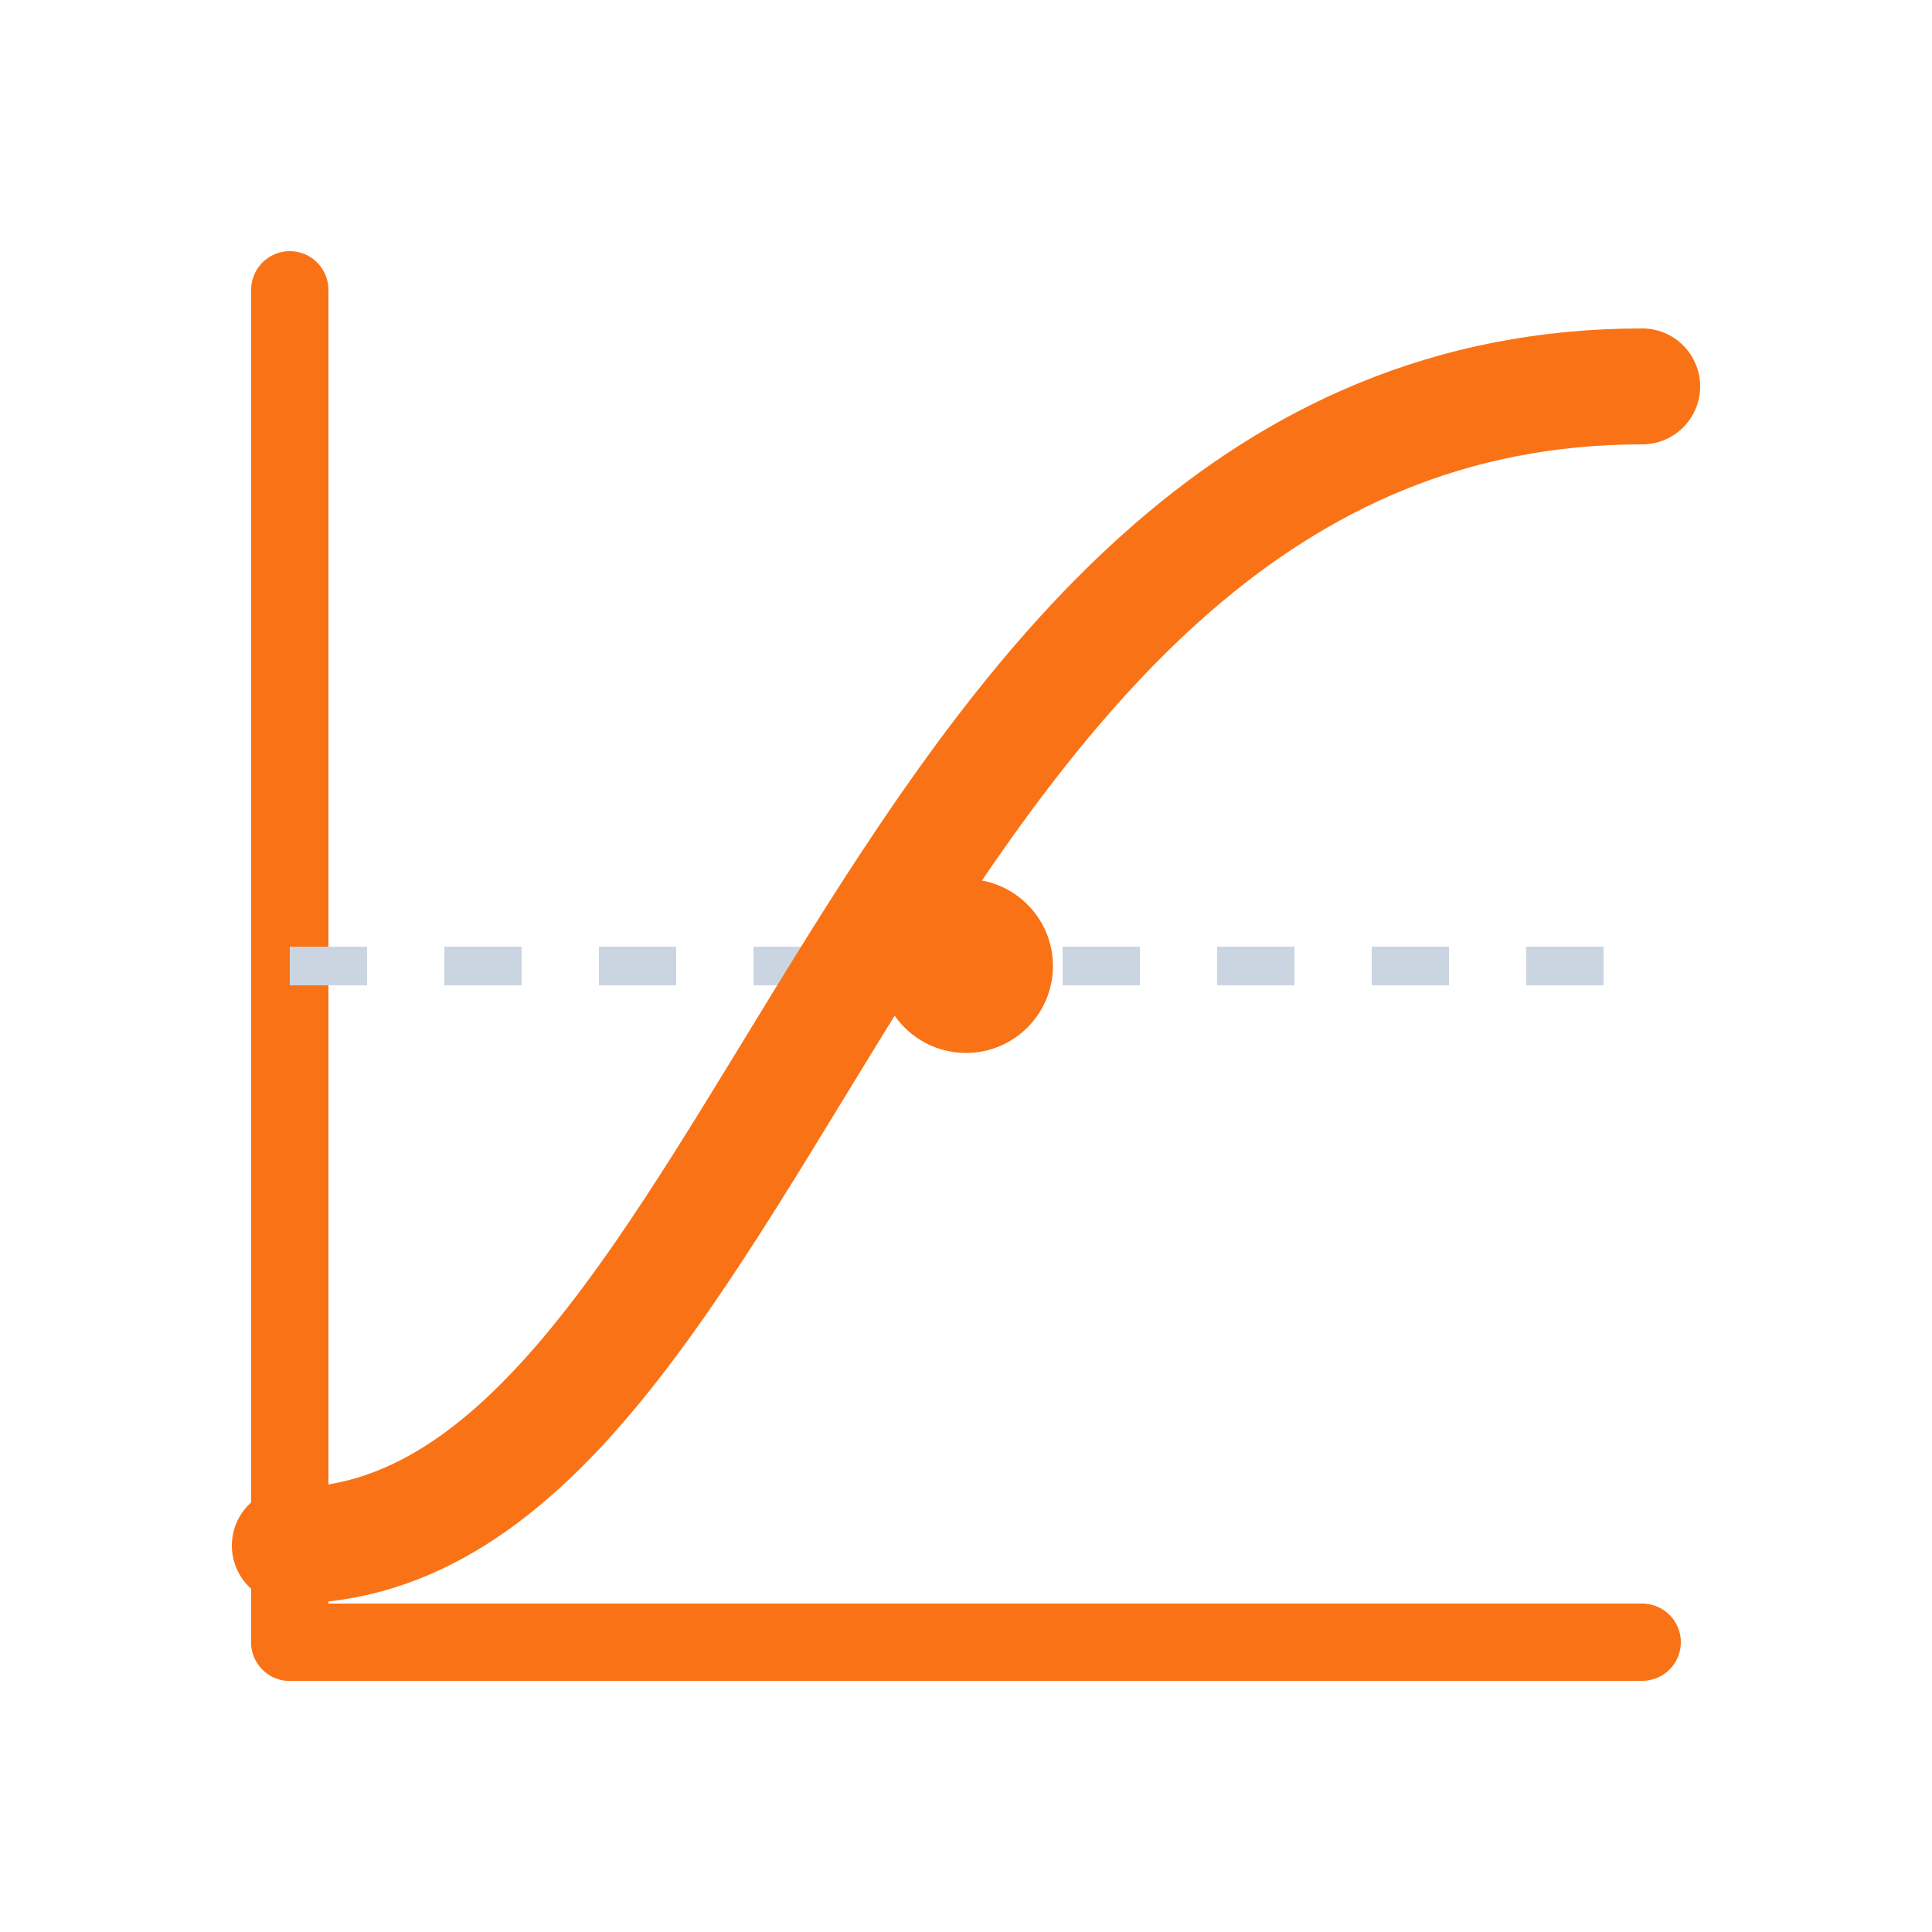
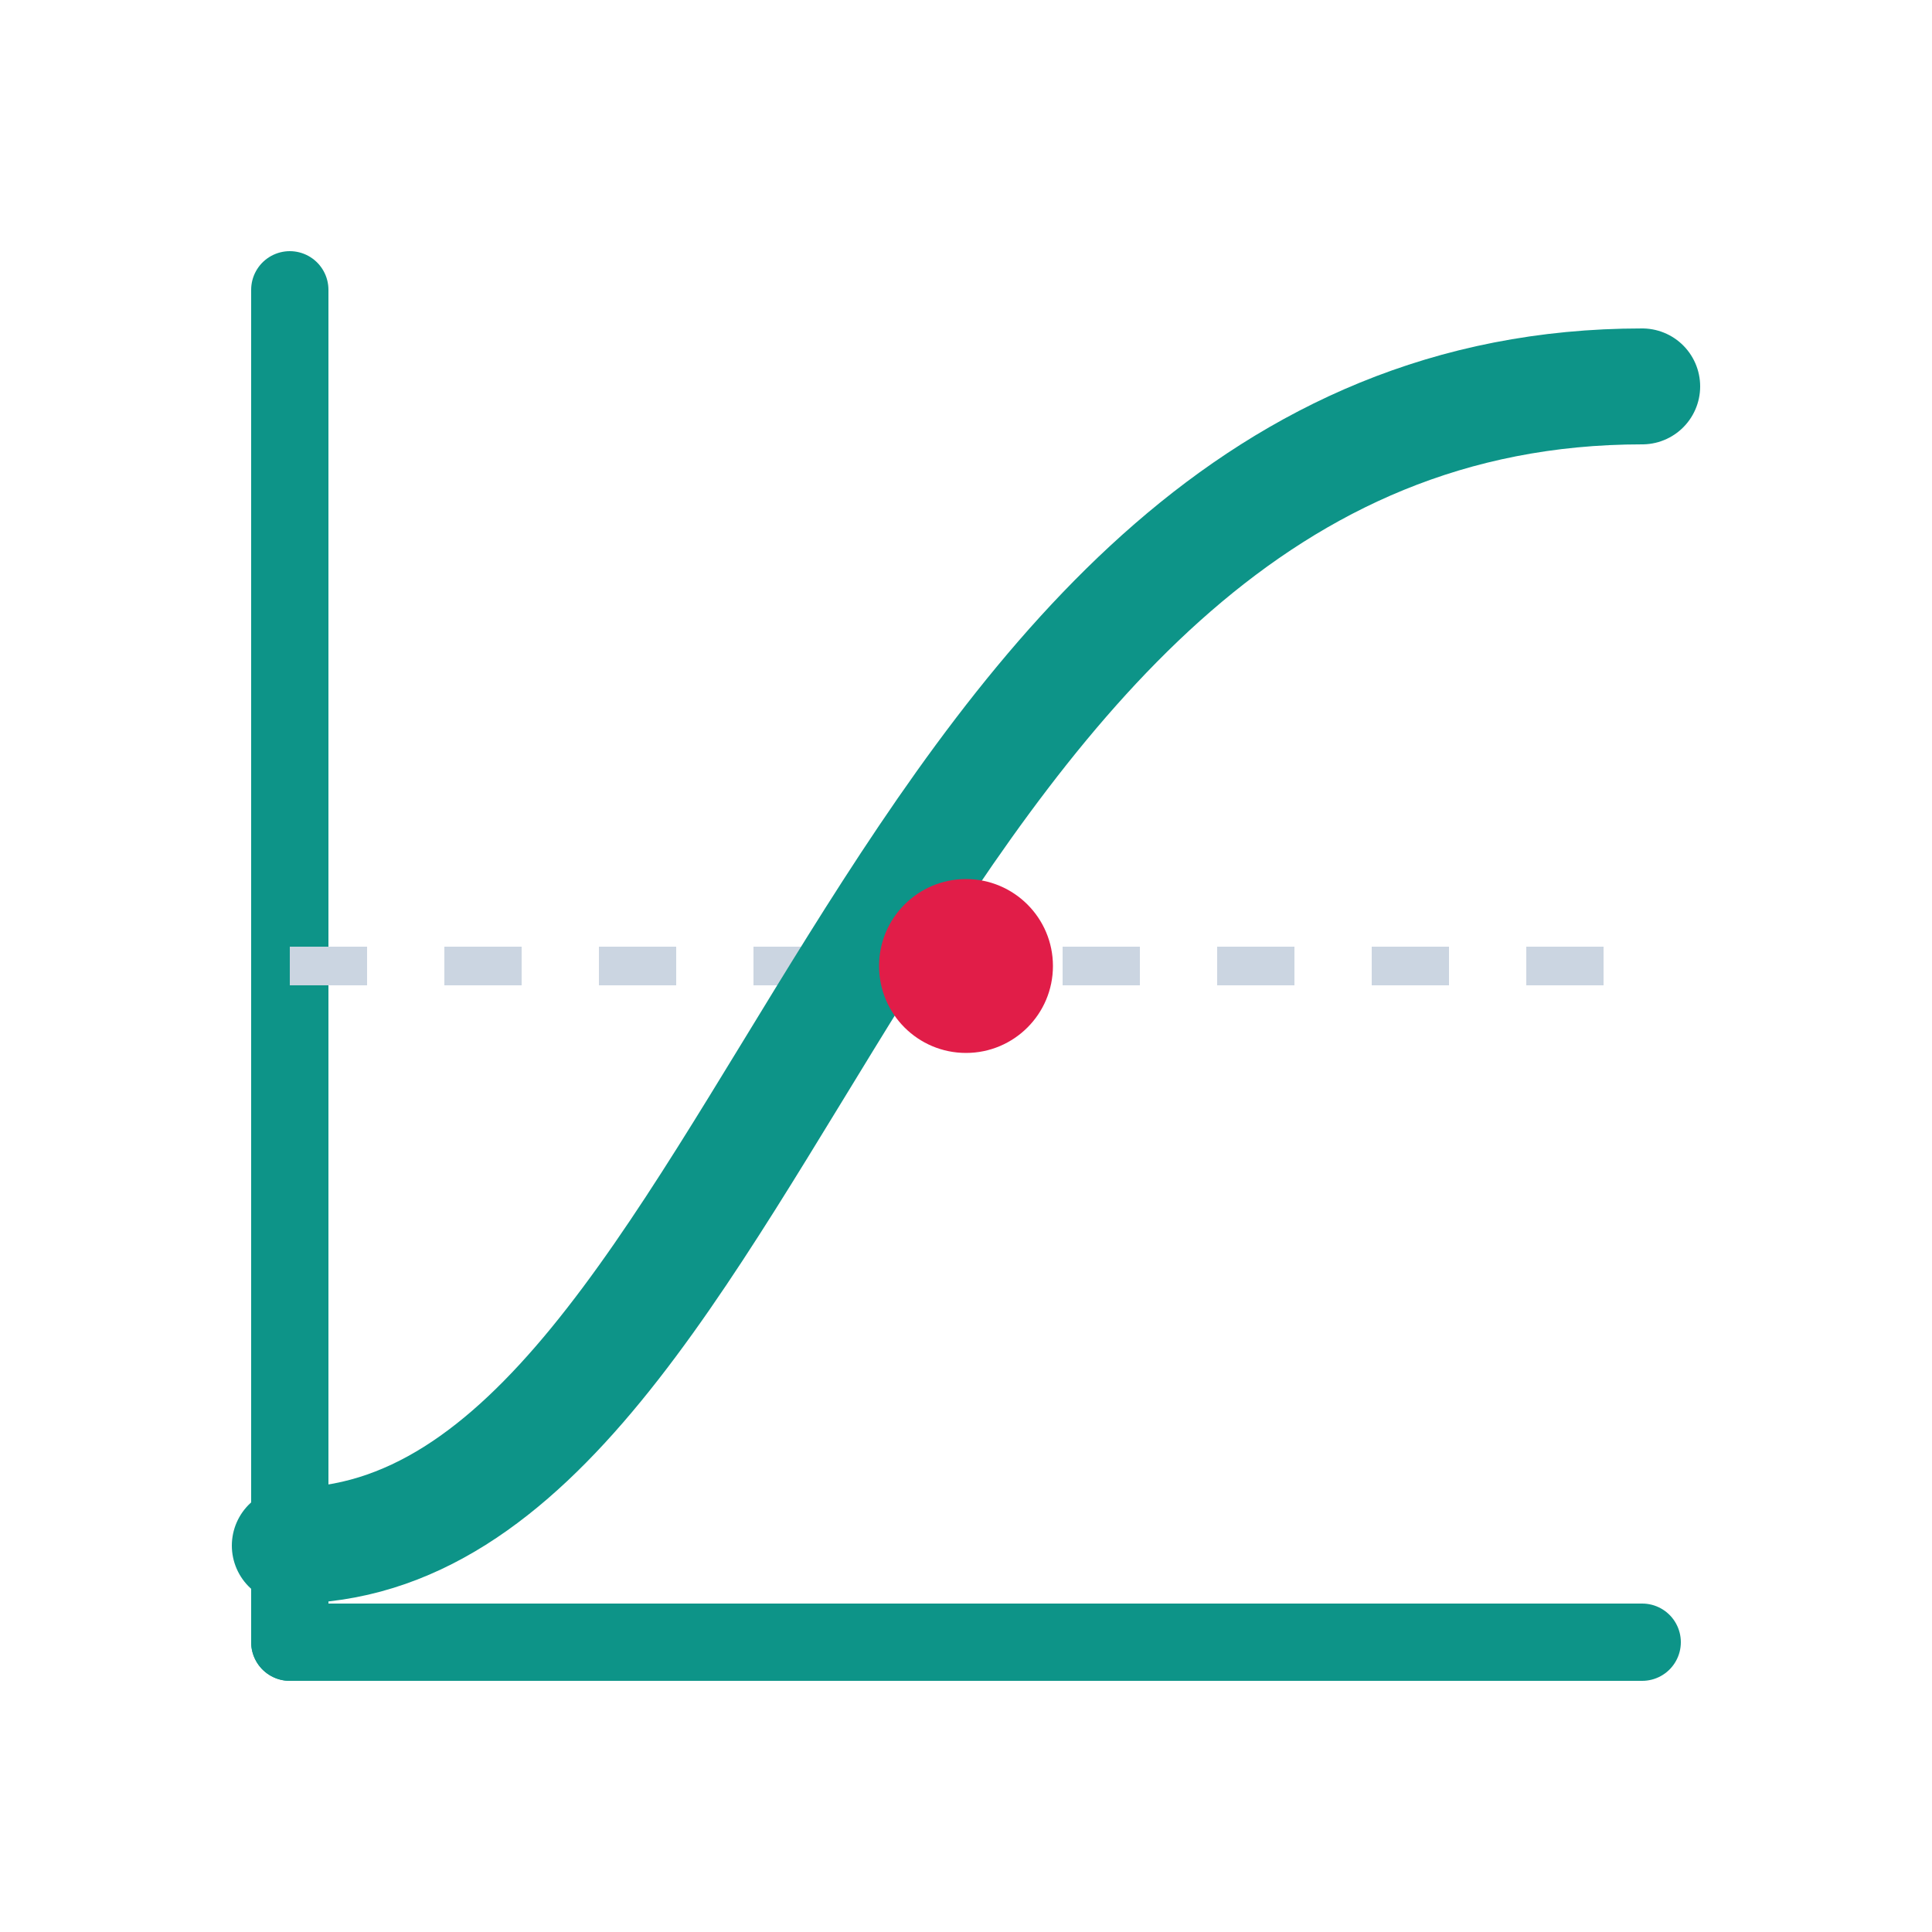
<svg xmlns="http://www.w3.org/2000/svg" viewBox="0 0 100 100" width="100" height="100">
-   <line x1="15" y1="85" x2="85" y2="85" stroke="#f97316" stroke-width="4" stroke-linecap="round" />
-   <line x1="15" y1="15" x2="15" y2="85" stroke="#f97316" stroke-width="4" stroke-linecap="round" />
+   <line x1="15" y1="85" x2="85" y2="85" stroke="#0D9488" stroke-width="4" stroke-linecap="round" />
+   <line x1="15" y1="15" x2="15" y2="85" stroke="#0D9488" stroke-width="4" stroke-linecap="round" />
  <line x1="15" y1="50" x2="85" y2="50" stroke="#cbd5e1" stroke-width="2" stroke-dasharray="4 4" />
-   <path d="M 15 80 C 40 80, 45 20, 85 20" fill="none" stroke="#f97316" stroke-width="6" stroke-linecap="round" />
-   <circle cx="50" cy="50" r="4.5" fill="#f97316" />
+   <path d="M 15 80 C 40 80, 45 20, 85 20" fill="none" stroke="#0D9488" stroke-width="6" stroke-linecap="round" />
+   <circle cx="50" cy="50" r="4.5" fill="#E11D48" />
</svg>
